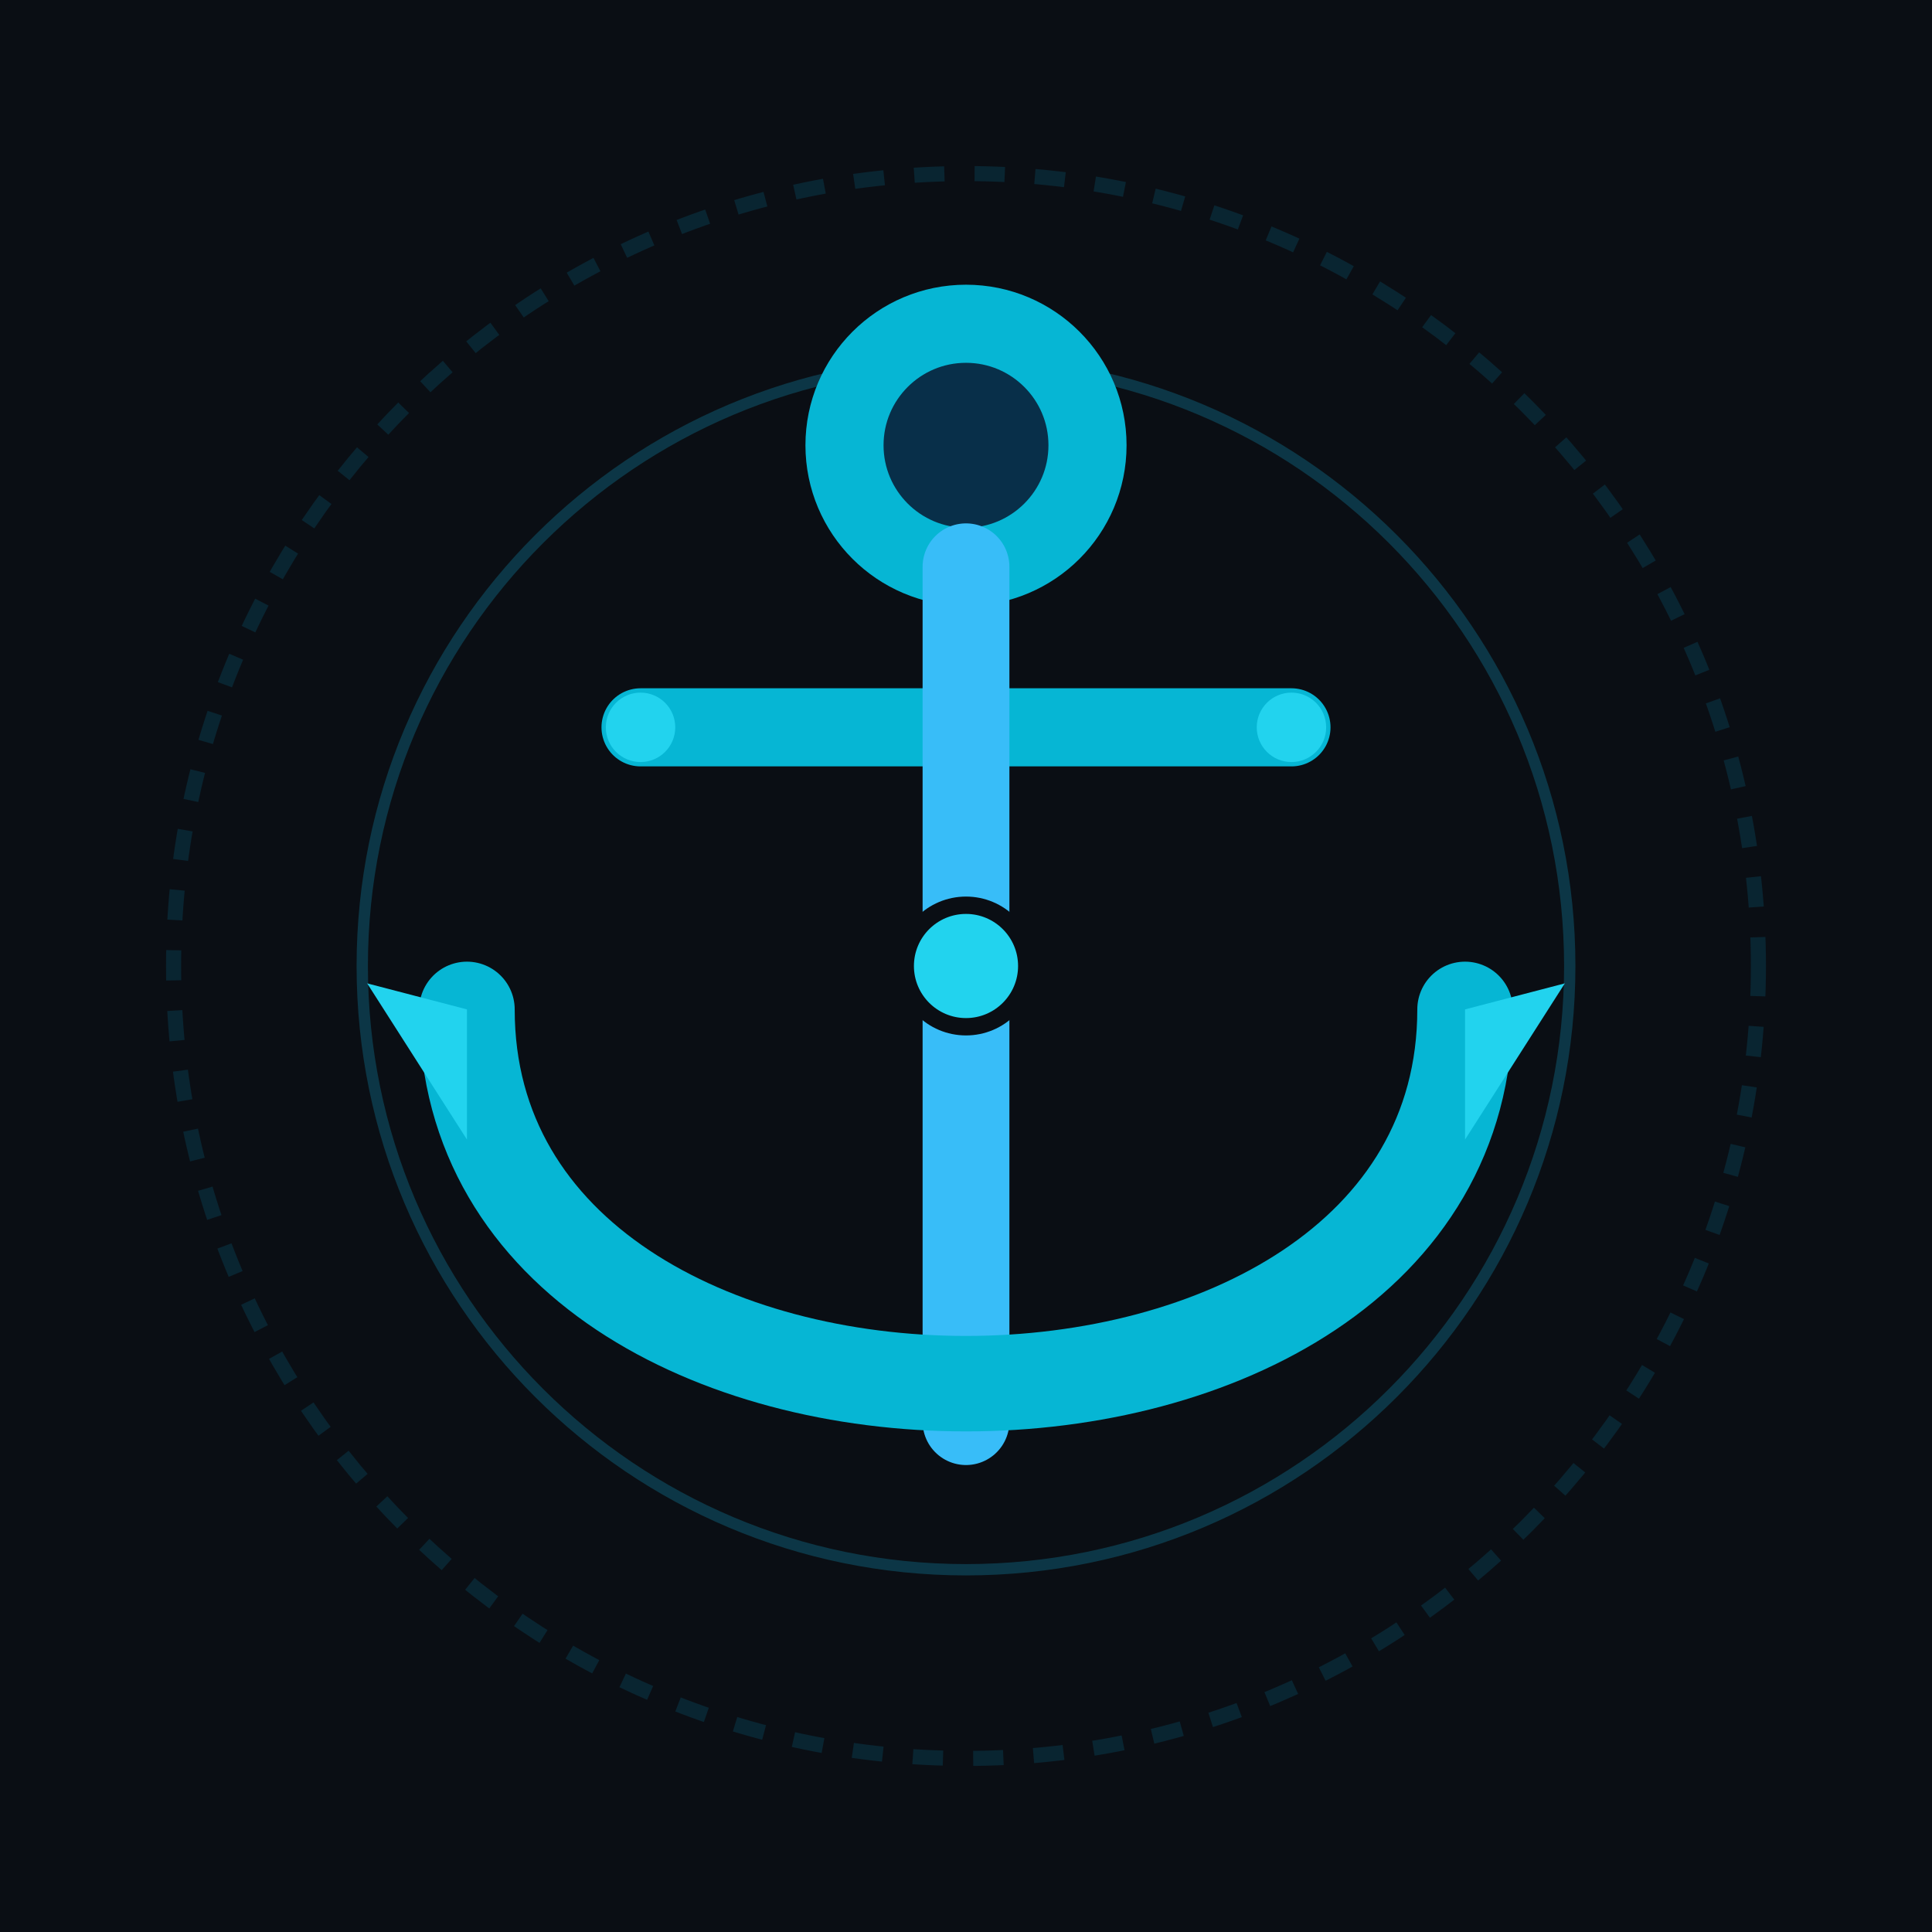
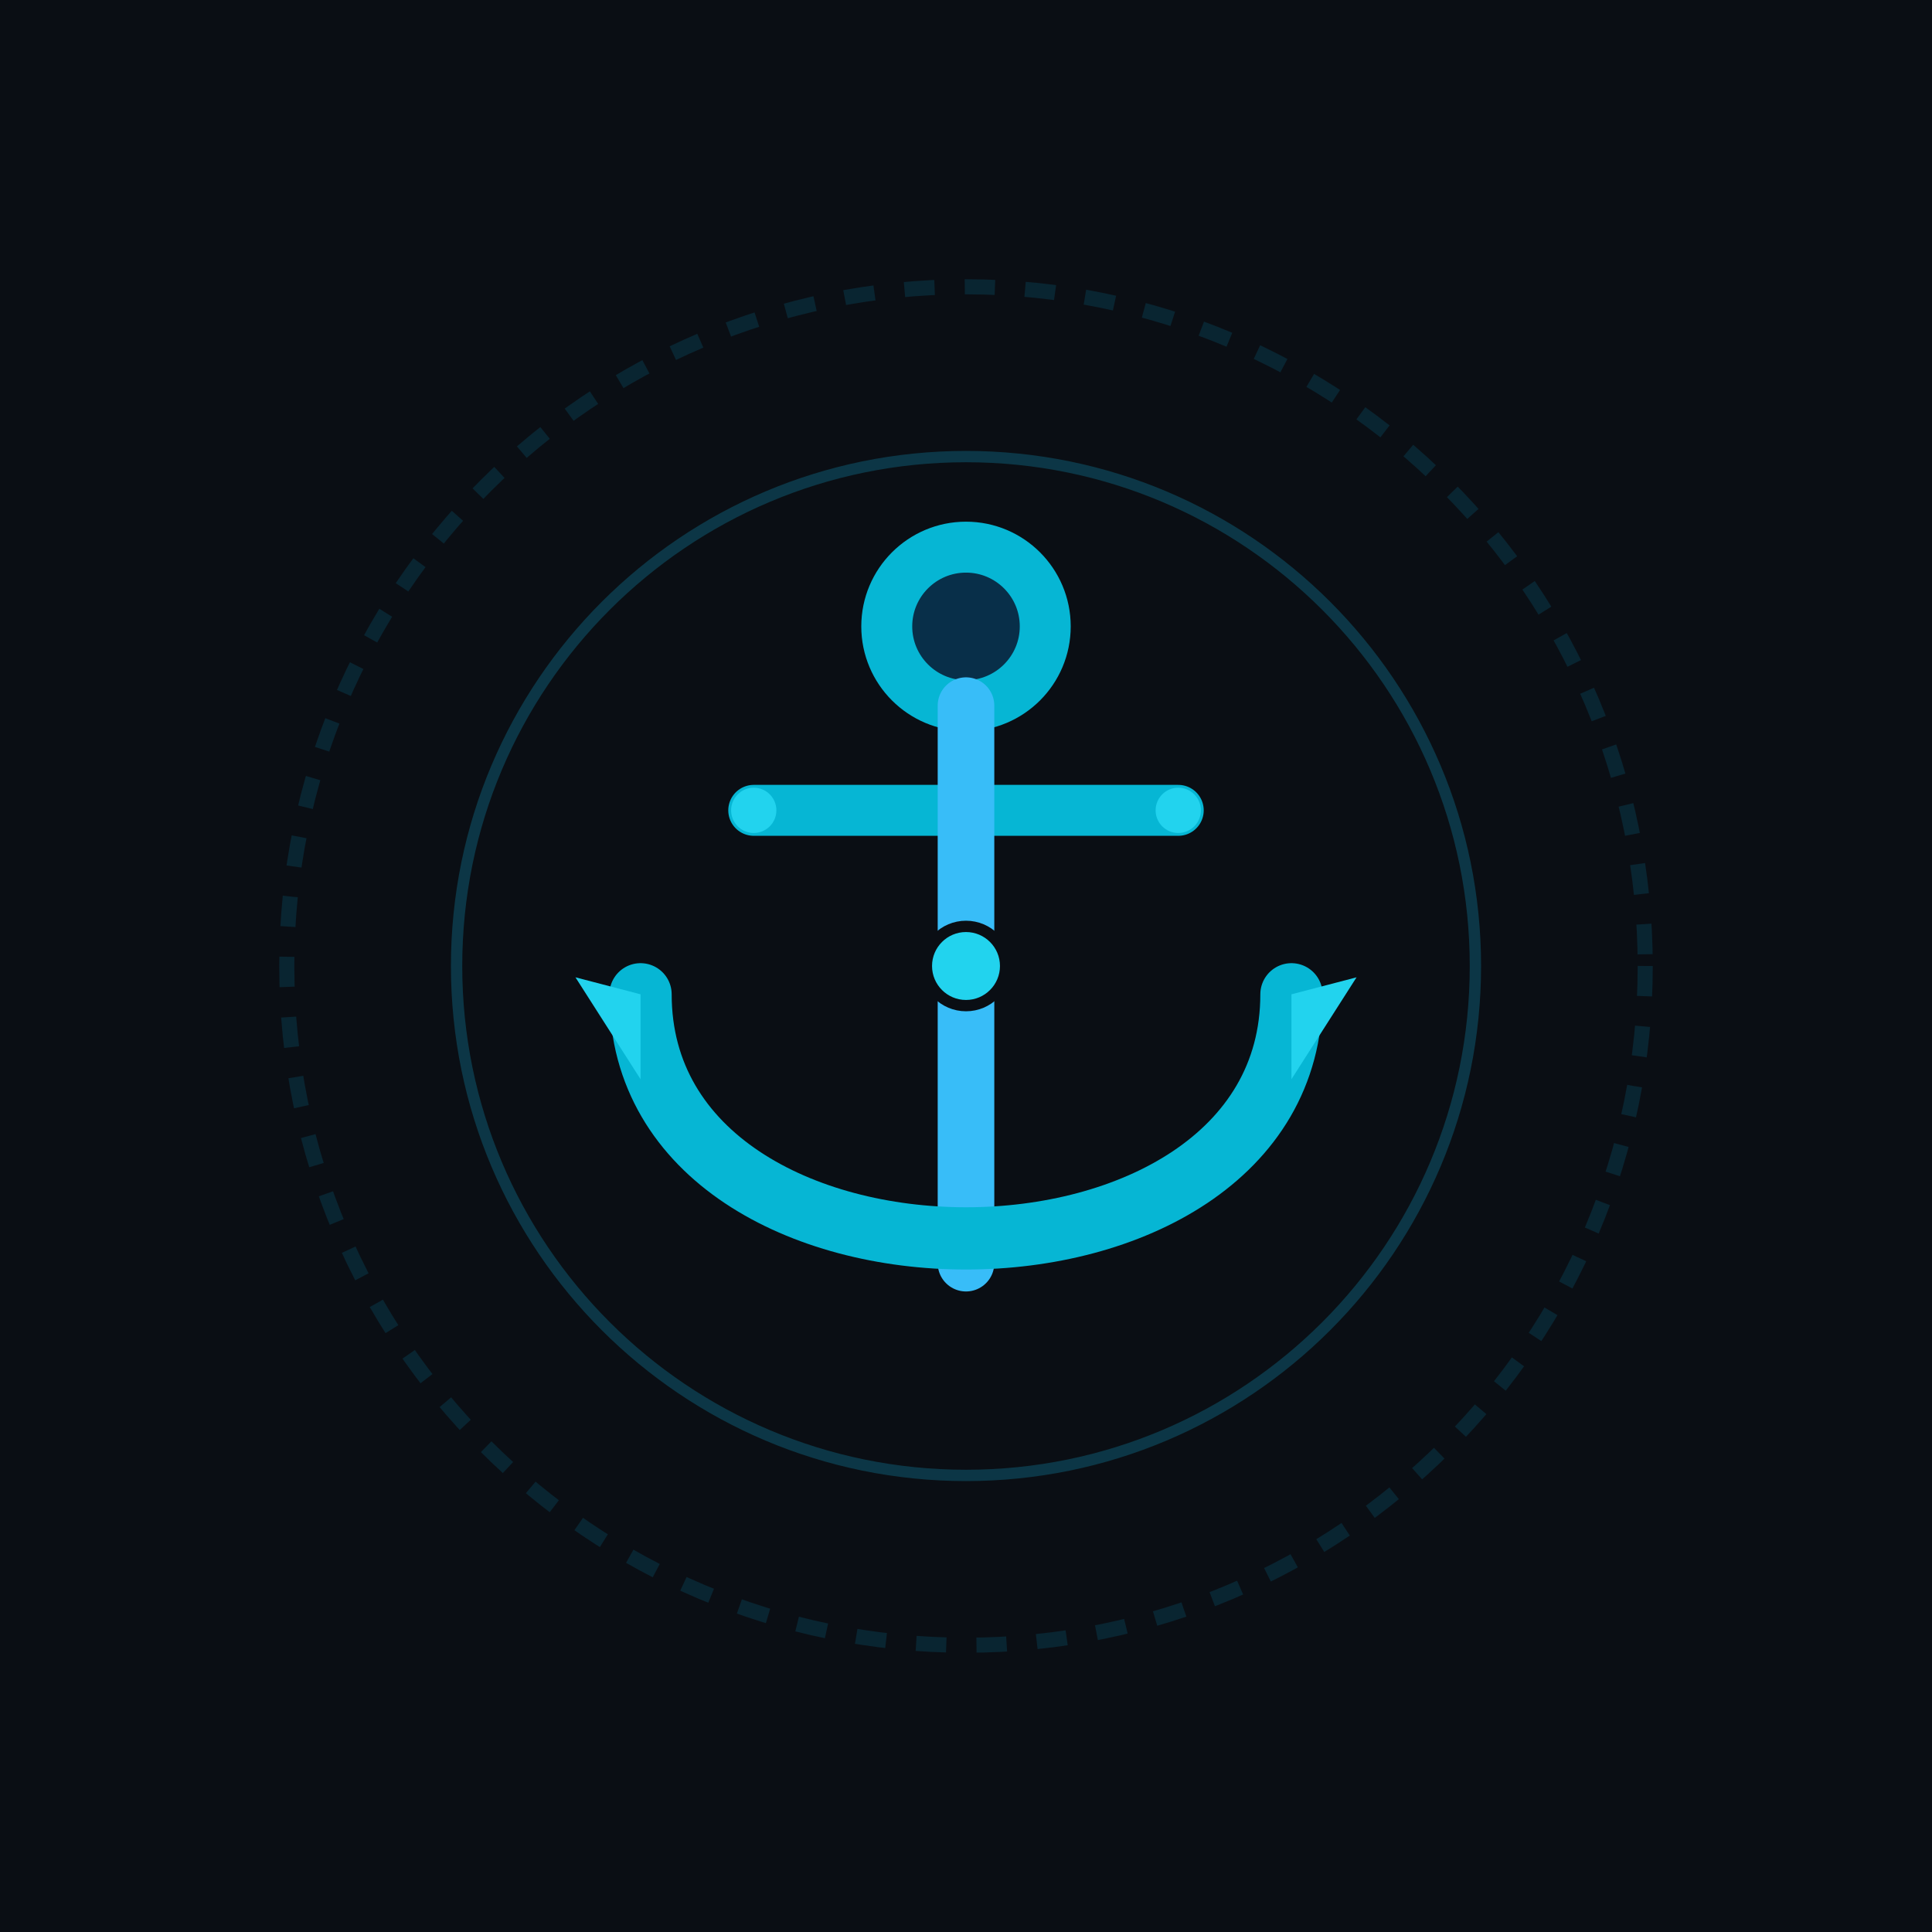
<svg xmlns="http://www.w3.org/2000/svg" viewBox="0 0 512 512" width="512" height="512">
  <rect width="512" height="512" fill="#0a0e14" />
-   <circle cx="256" cy="256" r="210" fill="none" stroke="#083344" stroke-width="4" stroke-dasharray="8 8" opacity="0.6" />
-   <circle cx="256" cy="256" r="160" fill="none" stroke="#0e7490" stroke-width="3" opacity="0.4" />
-   <g transform="translate(256, 256) scale(1.15)" stroke="#06b6d4" stroke-linecap="round" stroke-linejoin="round" fill="none">
+   <circle cx="256" cy="256" r="180" fill="none" stroke="#083344" stroke-width="4" stroke-dasharray="8 8" opacity="0.6" />
+   <circle cx="256" cy="256" r="135" fill="none" stroke="#0e7490" stroke-width="3" opacity="0.4" />
+   <g transform="translate(256, 256) scale(0.75)" stroke="#06b6d4" stroke-linecap="round" stroke-linejoin="round" fill="none">
    <circle cx="0" cy="-120" r="28" stroke-width="18" fill="#082f49" />
    <line x1="-75" y1="-55" x2="75" y2="-55" stroke-width="18" />
    <circle cx="-75" cy="-55" r="8" fill="#22d3ee" stroke="none" />
    <circle cx="75" cy="-55" r="8" fill="#22d3ee" stroke="none" />
    <line x1="0" y1="-92" x2="0" y2="105" stroke-width="20" stroke="#38bdf8" />
    <path d="M -115 10 C -115 125 115 125 115 10" stroke-width="22" stroke="#06b6d4" />
    <polygon points="-115,10 -138,4 -115,40" fill="#22d3ee" stroke="none" />
    <polygon points="115,10 138,4 115,40" fill="#22d3ee" stroke="none" />
    <circle cx="0" cy="0" r="14" fill="#22d3ee" stroke="#0a0e14" stroke-width="4" />
  </g>
</svg>
